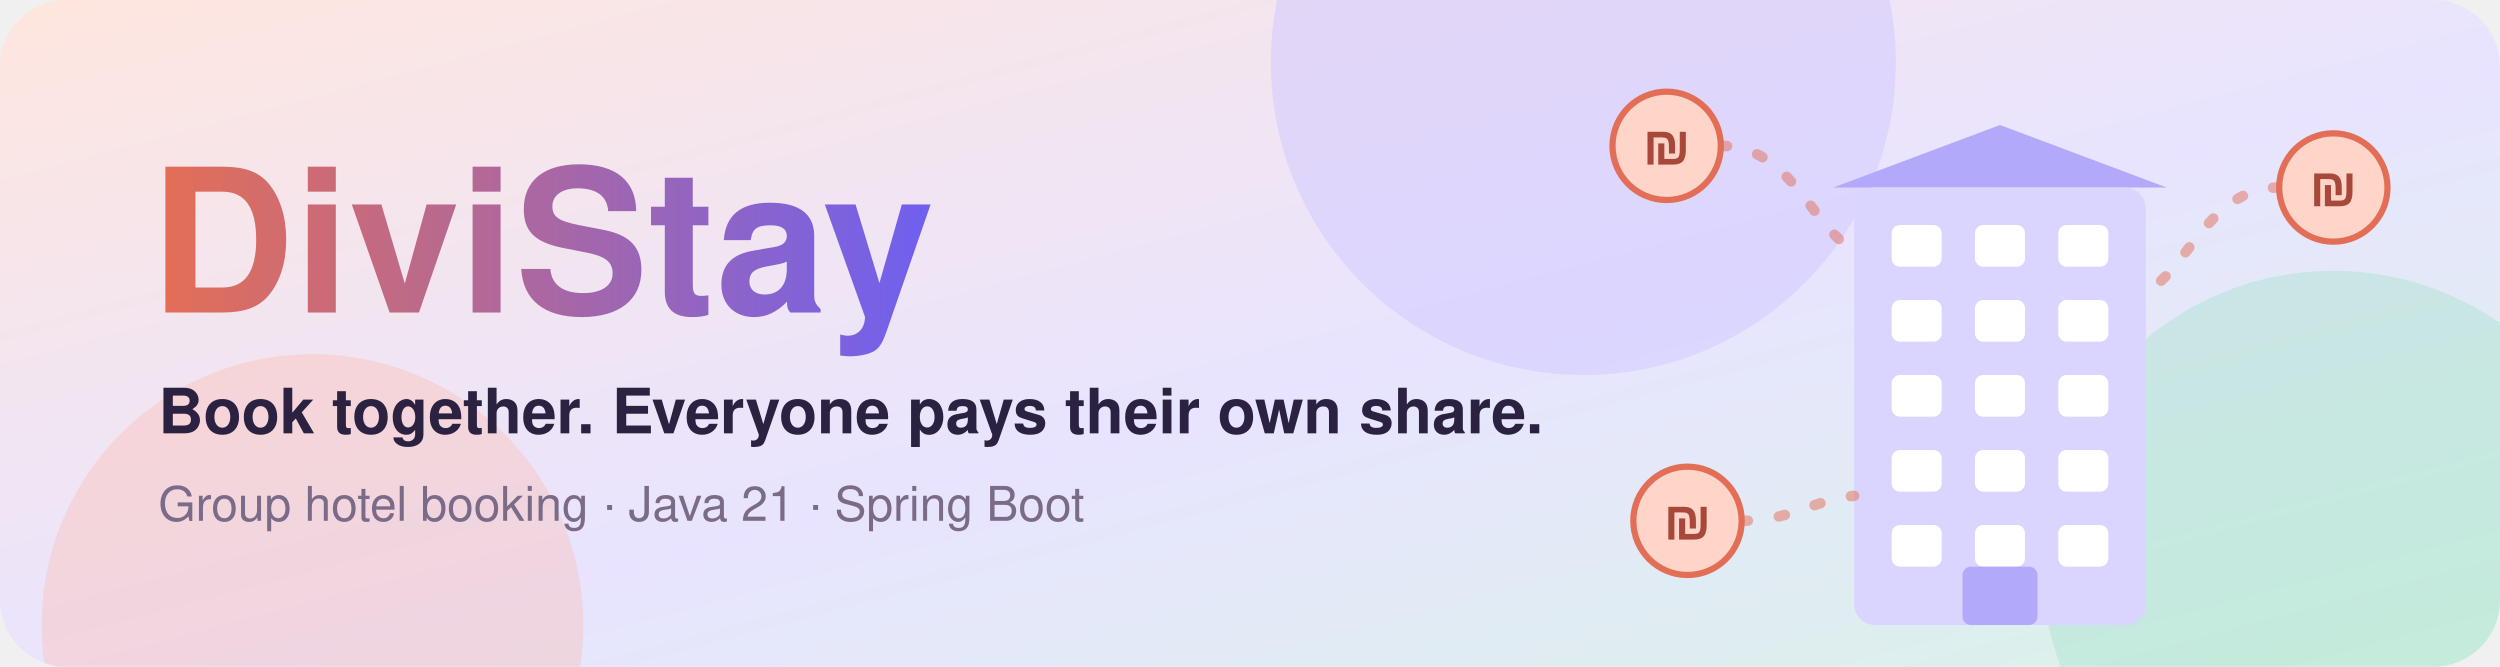
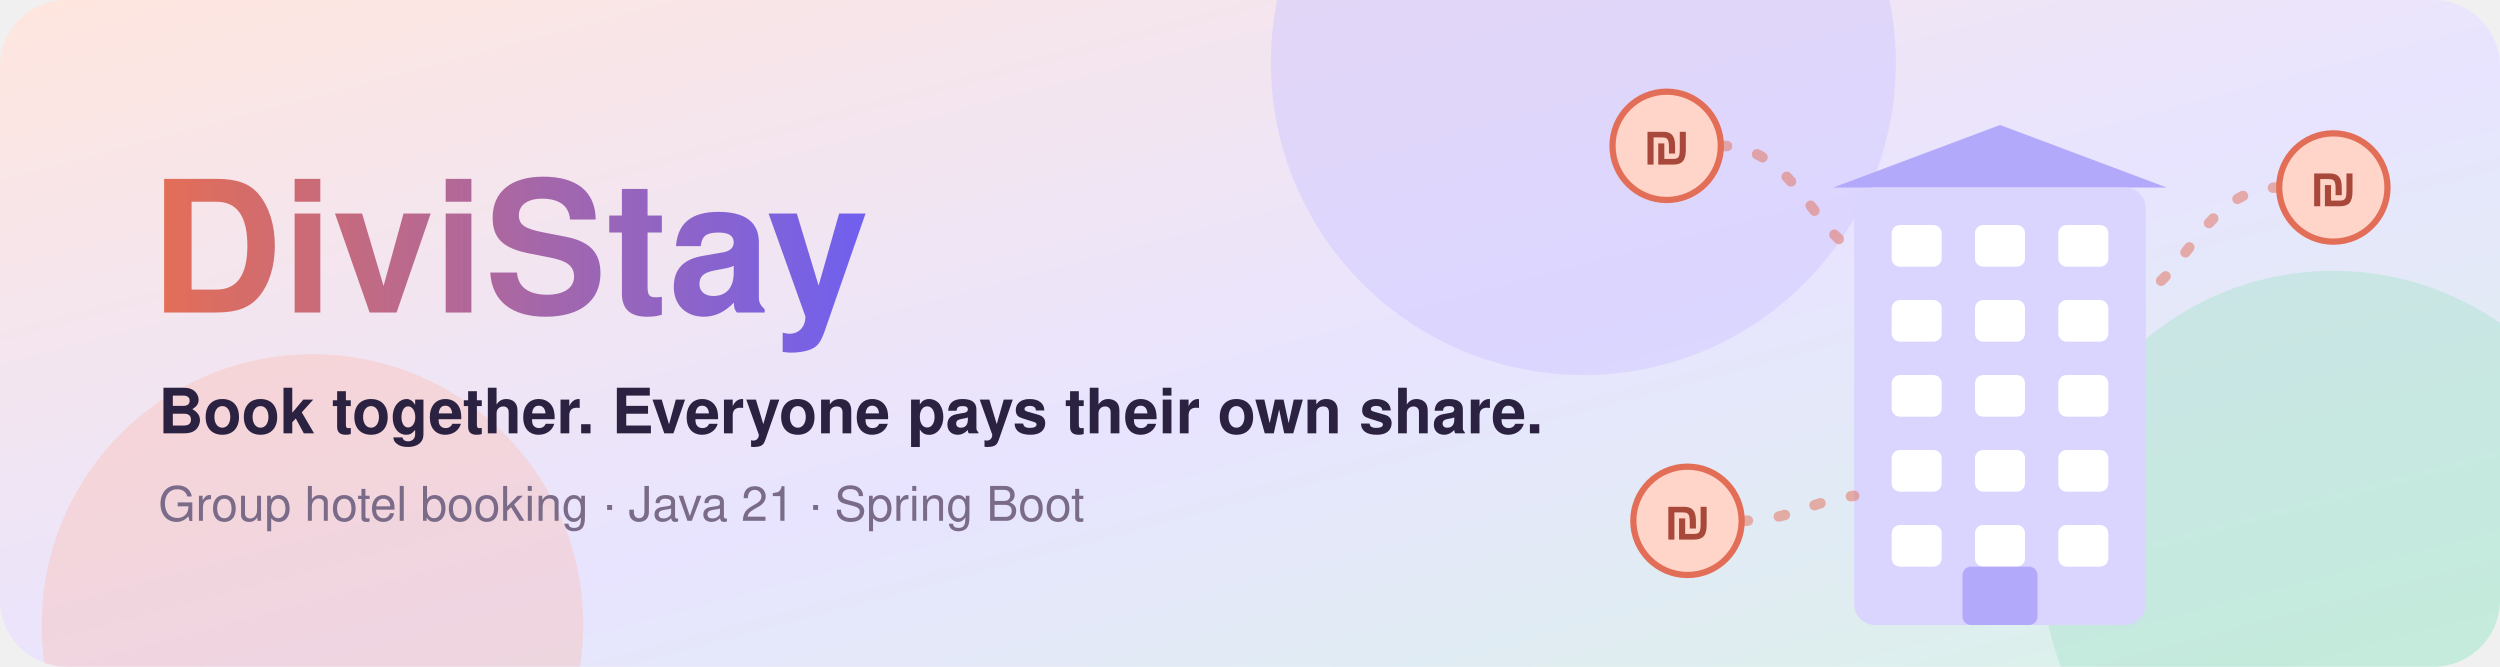
<svg xmlns="http://www.w3.org/2000/svg" viewBox="0 0 1200 320" width="1200" height="320" role="img" aria-label="DiviStay: Book together. Everyone pays their own share.">
  <defs>
    <linearGradient id="bg" x1="0" y1="0" x2="1" y2="1">
      <stop offset="0" stop-color="#FFE6DE" />
      <stop offset=".55" stop-color="#E8E4FF" />
      <stop offset="1" stop-color="#D9F3E7" />
    </linearGradient>
    <linearGradient id="t" x1="0" y1="0" x2="1" y2="0">
      <stop offset="0" stop-color="#E36E57" />
      <stop offset="1" stop-color="#6F60F0" />
    </linearGradient>
    <clipPath id="c">
      <rect width="1200" height="320" rx="32" />
    </clipPath>
    <path id="s" d="M0-14C2-4 4-2 14 0 4 2 2 4 0 14-2 4-4 2-14 0-4-2-2-4 0-14Z" />
    <path id="pin" d="M0 0C-5-9-22-20-22-37a22 22 0 0 1 44 0C22-20 5-9 0 0Z" />
  </defs>
  <style>
.blob{animation:drift 11s ease-in-out infinite alternate}.b2{animation-duration:14s;animation-direction:alternate-reverse}.b3{animation-duration:17s}
.bob{animation:bob 3.4s ease-in-out infinite}.d1{animation-delay:-.9s}.d2{animation-delay:-1.8s}.d3{animation-delay:-2.6s}
.walk{stroke-dasharray:3 15;animation:walk 3s linear infinite}
.tw{animation:tw 3.2s ease-in-out infinite}.t2{animation-delay:-1s}.t3{animation-delay:-2s}
.rise{animation:rise .9s ease-out both}.r2{animation-delay:.2s}
@keyframes drift{to{transform:translate(40px,-20px) scale(1.12)}}
@keyframes bob{0%,100%{transform:translateY(0)}50%{transform:translateY(-10px)}}
@keyframes walk{to{stroke-dashoffset:-54}}
@keyframes tw{0%,100%{opacity:.35}50%{opacity:1}}
@keyframes rise{from{opacity:0;transform:translateY(16px)}}
@media (prefers-reduced-motion:reduce){*{animation:none!important}}
</style>
  <g clip-path="url(#c)">
    <rect width="1200" height="320" fill="url(#bg)" />
    <circle class="blob" cx="150" cy="300" r="130" fill="#FFB4A2" opacity=".32" />
    <circle class="blob b2" cx="760" cy="30" r="150" fill="#CFC8FF" opacity=".5" />
    <circle class="blob b3" cx="1120" cy="270" r="140" fill="#A9E3CD" opacity=".45" />
    <g transform="translate(760 0)">
      <g transform="translate(130 60)">
        <path d="M-10 30L70 0l80 30z" fill="#B3A9FA" />
        <rect y="30" width="140" height="210" rx="10" fill="#DAD5FF" />
        <rect class="tw t" x="18" y="48" width="24" height="20" rx="4" fill="#fff" />
        <rect class="tw t2" x="58" y="48" width="24" height="20" rx="4" fill="#fff" />
        <rect class="tw t3" x="98" y="48" width="24" height="20" rx="4" fill="#fff" />
        <rect class="tw t2" x="18" y="84" width="24" height="20" rx="4" fill="#fff" />
        <rect class="tw t3" x="58" y="84" width="24" height="20" rx="4" fill="#fff" />
        <rect class="tw t" x="98" y="84" width="24" height="20" rx="4" fill="#fff" />
        <rect class="tw t3" x="18" y="120" width="24" height="20" rx="4" fill="#fff" />
        <rect class="tw t" x="58" y="120" width="24" height="20" rx="4" fill="#fff" />
        <rect class="tw t2" x="98" y="120" width="24" height="20" rx="4" fill="#fff" />
        <rect class="tw t" x="18" y="156" width="24" height="20" rx="4" fill="#fff" />
        <rect class="tw t2" x="58" y="156" width="24" height="20" rx="4" fill="#fff" />
        <rect class="tw t3" x="98" y="156" width="24" height="20" rx="4" fill="#fff" />
        <rect class="tw t2" x="18" y="192" width="24" height="20" rx="4" fill="#fff" />
        <rect class="tw t3" x="58" y="192" width="24" height="20" rx="4" fill="#fff" />
        <rect class="tw t" x="98" y="192" width="24" height="20" rx="4" fill="#fff" />
        <rect x="52" y="212" width="36" height="28" rx="4" fill="#B3A9FA" />
      </g>
      <path class="walk" d="M66 70C100 70 110 110 130 120" fill="none" stroke="#E36E57" stroke-opacity=".5" stroke-width="5" stroke-linecap="round" />
      <g transform="translate(40 70)">
        <g class="bob">
          <circle r="26" fill="#FFD5C9" stroke="#E36E57" stroke-width="3" />
          <text y="9" text-anchor="middle" font-family="Arial" font-size="26" font-weight="700" fill="#A8483A">₪</text>
        </g>
      </g>
      <path class="walk" d="M334 90C300 90 290 130 270 140" fill="none" stroke="#E36E57" stroke-opacity=".5" stroke-width="5" stroke-linecap="round" />
      <g transform="translate(360 90)">
        <g class="bob d1">
          <circle r="26" fill="#FFD5C9" stroke="#E36E57" stroke-width="3" />
          <text y="9" text-anchor="middle" font-family="Arial" font-size="26" font-weight="700" fill="#A8483A">₪</text>
        </g>
      </g>
      <path class="walk" d="M76 250C100 250 110 240 130 238" fill="none" stroke="#E36E57" stroke-opacity=".5" stroke-width="5" stroke-linecap="round" />
      <g transform="translate(50 250)">
        <g class="bob d2">
          <circle r="26" fill="#FFD5C9" stroke="#E36E57" stroke-width="3" />
          <text y="9" text-anchor="middle" font-family="Arial" font-size="26" font-weight="700" fill="#A8483A">₪</text>
        </g>
      </g>
    </g>
    <g font-family="-apple-system,BlinkMacSystemFont,'Segoe UI',Helvetica,Arial,sans-serif">
-       <text class="rise" x="72" y="150" font-size="96" font-weight="800" fill="url(#t)">DiviStay</text>
+       <text class="rise" x="72" y="150" font-size="88" font-weight="800" fill="url(#t)">DiviStay</text>
      <text class="rise r2" x="76" y="208" font-size="30" font-weight="700" fill="#2B2140">Book together. Everyone pays their own share.</text>
      <text class="rise r2" x="76" y="250" font-size="23" fill="#7A6B88">Group hotel booking · Java 21 · Spring Boot</text>
    </g>
  </g>
</svg>
